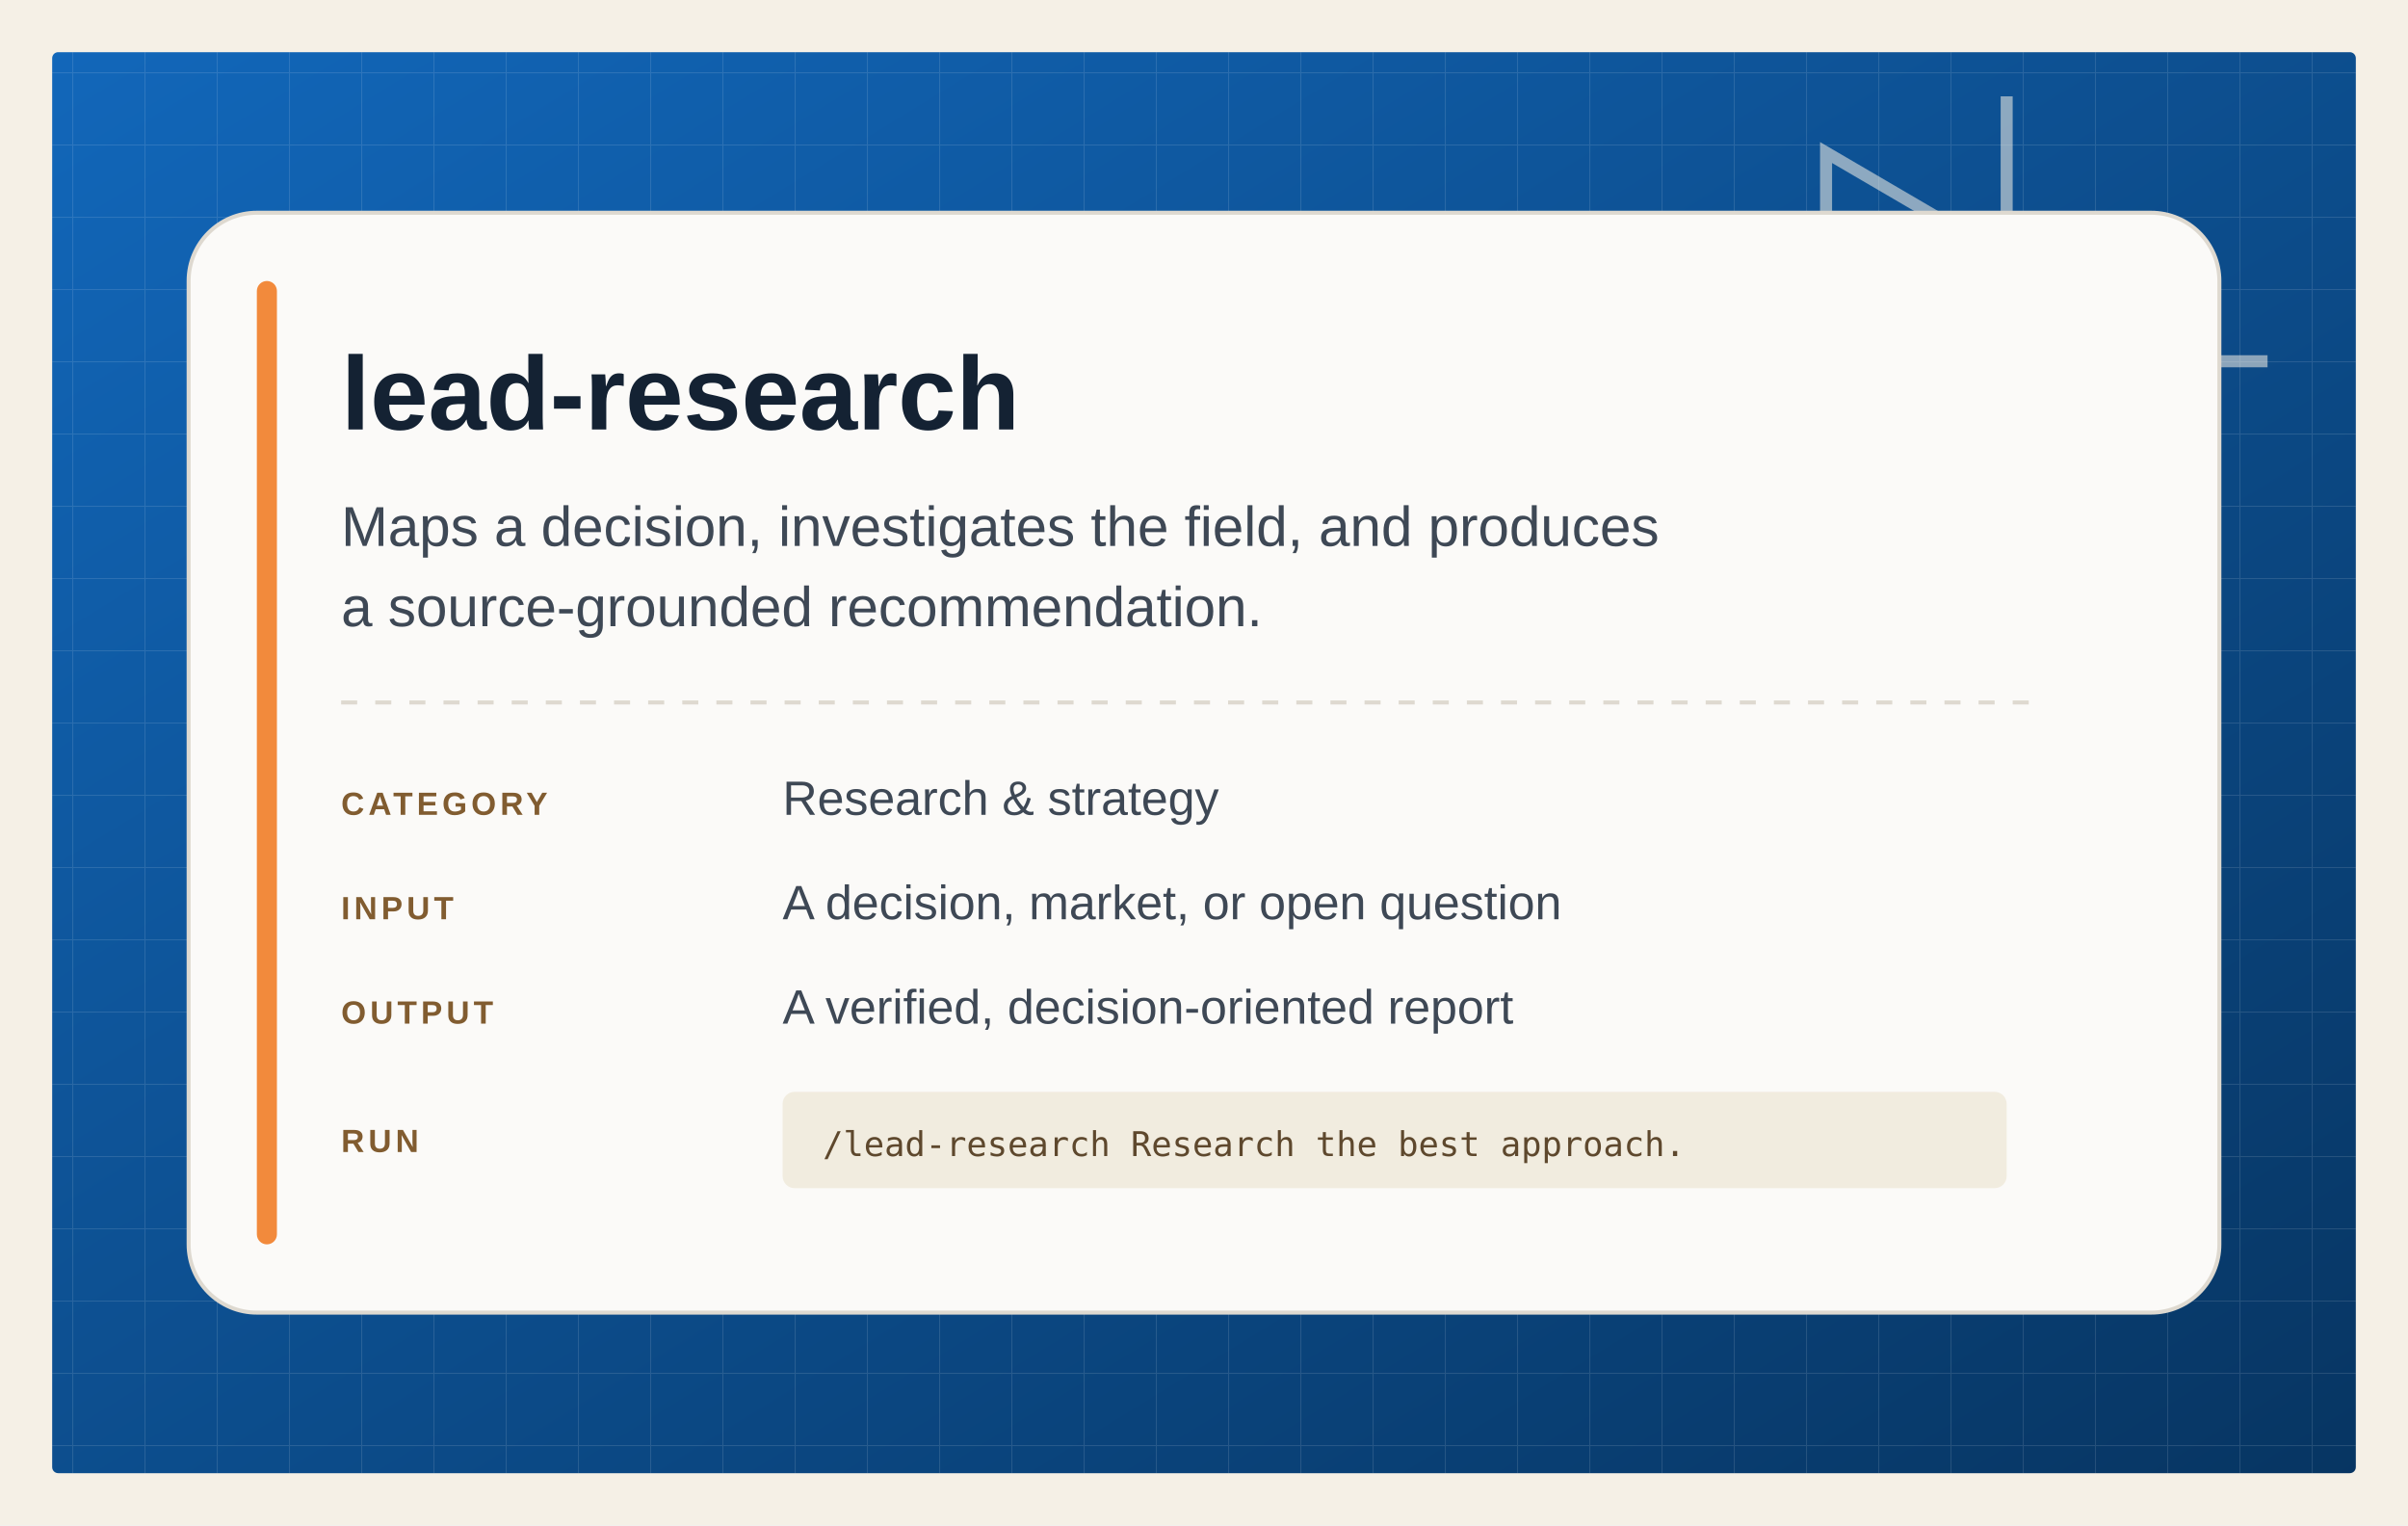
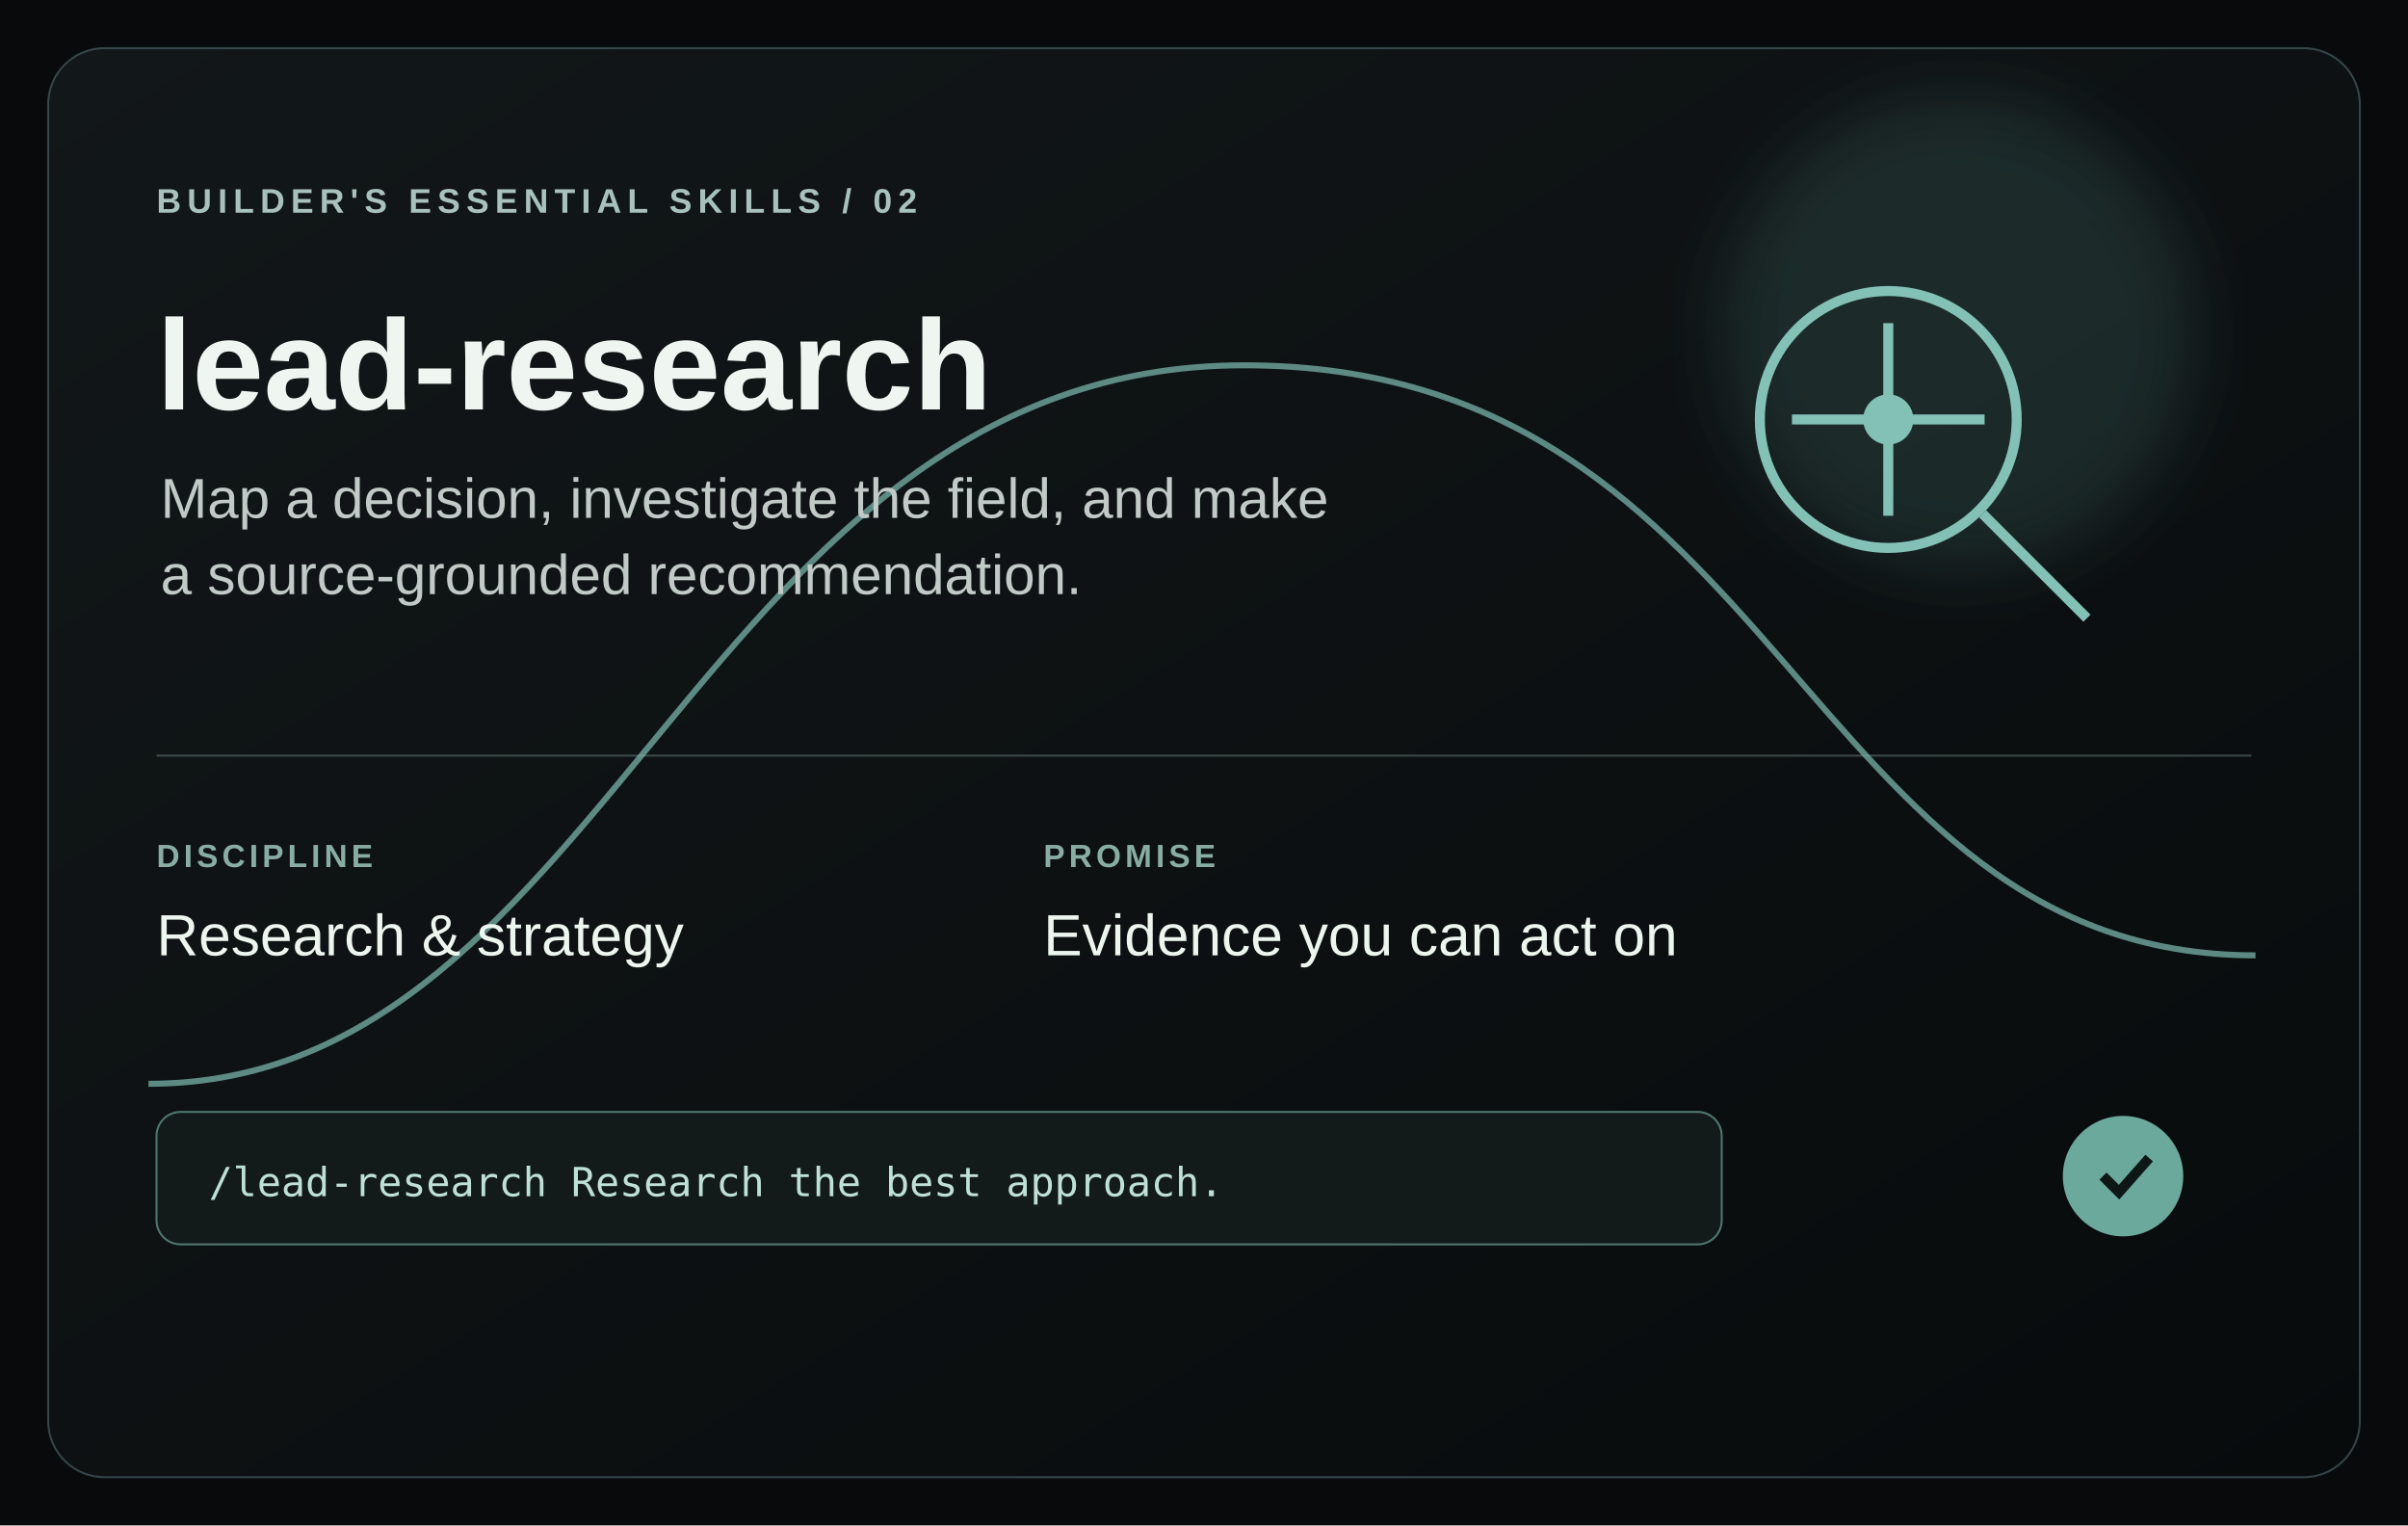
<svg xmlns="http://www.w3.org/2000/svg" viewBox="0 0 1200 760" role="img" aria-labelledby="title desc">
  <defs>
    <linearGradient id="bg" x1="0" y1="0" x2="1" y2="1">
-       <stop stop-color="#1267ba" />
-       <stop offset="1" stop-color="#073562" />
+       <stop stop-color="#121719" />
+       <stop offset="1" stop-color="#080b0c" />
    </linearGradient>
-     <pattern id="grid" width="36" height="36" patternUnits="userSpaceOnUse">
-       <path d="M36 0H0V36" fill="none" stroke="#fff" stroke-opacity=".12" stroke-width="1" />
-     </pattern>
+     <filter id="glow">
+       <feGaussianBlur stdDeviation="16" />
+     </filter>
  </defs>
-   <rect width="1200" height="760" fill="#f5f0e6" />
-   <rect x="26" y="26" width="1148" height="708" rx="3" fill="url(#bg)" />
-   <rect x="26" y="26" width="1148" height="708" fill="url(#grid)" />
-   <path d="M910 76l178 104-178 104zM1000 48v264M868 180h262" fill="none" stroke="#f5f0e6" stroke-opacity=".55" stroke-width="6" />
-   <circle cx="1000" cy="180" r="34" fill="none" stroke="#f5f0e6" stroke-width="6" />
-   <rect x="94" y="106" width="1012" height="548" rx="34" fill="#fbfaf8" stroke="#ded9d0" stroke-width="2" />
-   <rect x="128" y="140" width="10" height="480" rx="5" fill="#f28a3c" />
-   <text x="170" y="214" fill="#142233" font-family="Arial, Helvetica, sans-serif" font-size="52" font-weight="700">lead-research</text>
-   <text x="170" y="272" fill="#3e4855" font-family="Arial, Helvetica, sans-serif" font-size="28">Maps a decision, investigates the field, and produces</text>
-   <text x="170" y="312" fill="#3e4855" font-family="Arial, Helvetica, sans-serif" font-size="28">a source-grounded recommendation.</text>
-   <path d="M170 350h850" stroke="#ded9d0" stroke-width="2" stroke-dasharray="8 9" />
-   <g font-family="Arial, Helvetica, sans-serif">
-     <g fill="#815c30" font-size="16" font-weight="700" letter-spacing="2">
-       <text x="170" y="406">CATEGORY</text>
-       <text x="170" y="458">INPUT</text>
-       <text x="170" y="510">OUTPUT</text>
-       <text x="170" y="574">RUN</text>
-     </g>
-     <g fill="#3e4855" font-size="24">
-       <text x="390" y="406">Research &amp; strategy</text>
-       <text x="390" y="458">A decision, market, or open question</text>
-       <text x="390" y="510">A verified, decision-oriented report</text>
-     </g>
-     <rect x="390" y="544" width="610" height="48" rx="6" fill="#f1ecdf" />
-     <text x="410" y="576" fill="#5e482d" font-family="monospace" font-size="17">/lead-research Research the best approach.</text>
+   <rect width="1200" height="760" fill="#080a0b" />
+   <rect x="24" y="24" width="1152" height="712" rx="28" fill="url(#bg)" stroke="#587276" stroke-opacity=".55" />
+   <circle cx="976" cy="166" r="118" fill="#5a9b94" fill-opacity=".18" filter="url(#glow)" />
+   <path d="M74 540C305 540 350 182 620 182s277 294 504 294" fill="none" stroke="#78b4aa" stroke-opacity=".74" stroke-width="3" />
+   <text x="78" y="106" fill="#a9c1bc" font-family="Arial, Helvetica, sans-serif" font-size="17" font-weight="700" letter-spacing="3">BUILDER'S ESSENTIAL SKILLS / 02</text>
+   <text x="78" y="204" fill="#eff6f1" font-family="Arial, Helvetica, sans-serif" font-size="64" font-weight="700">lead-research</text>
+   <text x="80" y="258" fill="#c1cac6" font-family="Arial, Helvetica, sans-serif" font-size="28">Map a decision, investigate the field, and make</text>
+   <text x="80" y="296" fill="#c1cac6" font-family="Arial, Helvetica, sans-serif" font-size="28">a source-grounded recommendation.</text>
+   <g transform="translate(848 116)" fill="none" stroke="#83c1b6" stroke-width="5">
+     <circle cx="93" cy="93" r="64" />
+     <path d="m140 140 52 52M93 45v96M45 93h96" />
+     <circle cx="93" cy="93" r="10" fill="#83c1b6" />
  </g>
+   <rect x="78" y="376" width="1044" height="1" fill="#90b2a8" fill-opacity=".35" />
+   <text x="78" y="432" fill="#89ada3" font-family="Arial, Helvetica, sans-serif" font-size="16" font-weight="700" letter-spacing="2">DISCIPLINE</text>
+   <text x="78" y="476" fill="#edf5ef" font-family="Arial, Helvetica, sans-serif" font-size="29">Research &amp; strategy</text>
+   <text x="520" y="432" fill="#89ada3" font-family="Arial, Helvetica, sans-serif" font-size="16" font-weight="700" letter-spacing="2">PROMISE</text>
+   <text x="520" y="476" fill="#edf5ef" font-family="Arial, Helvetica, sans-serif" font-size="29">Evidence you can act on</text>
+   <rect x="78" y="554" width="780" height="66" rx="12" fill="#131a1a" stroke="#50766d" />
+   <text x="104" y="596" fill="#bfe0d6" font-family="monospace" font-size="20">/lead-research Research the best approach.</text>
+   <circle cx="1058" cy="586" r="30" fill="#6ca99d" />
+   <path d="m1048 586 8 8 15-17" fill="none" stroke="#0d1715" stroke-width="5" />
</svg>
